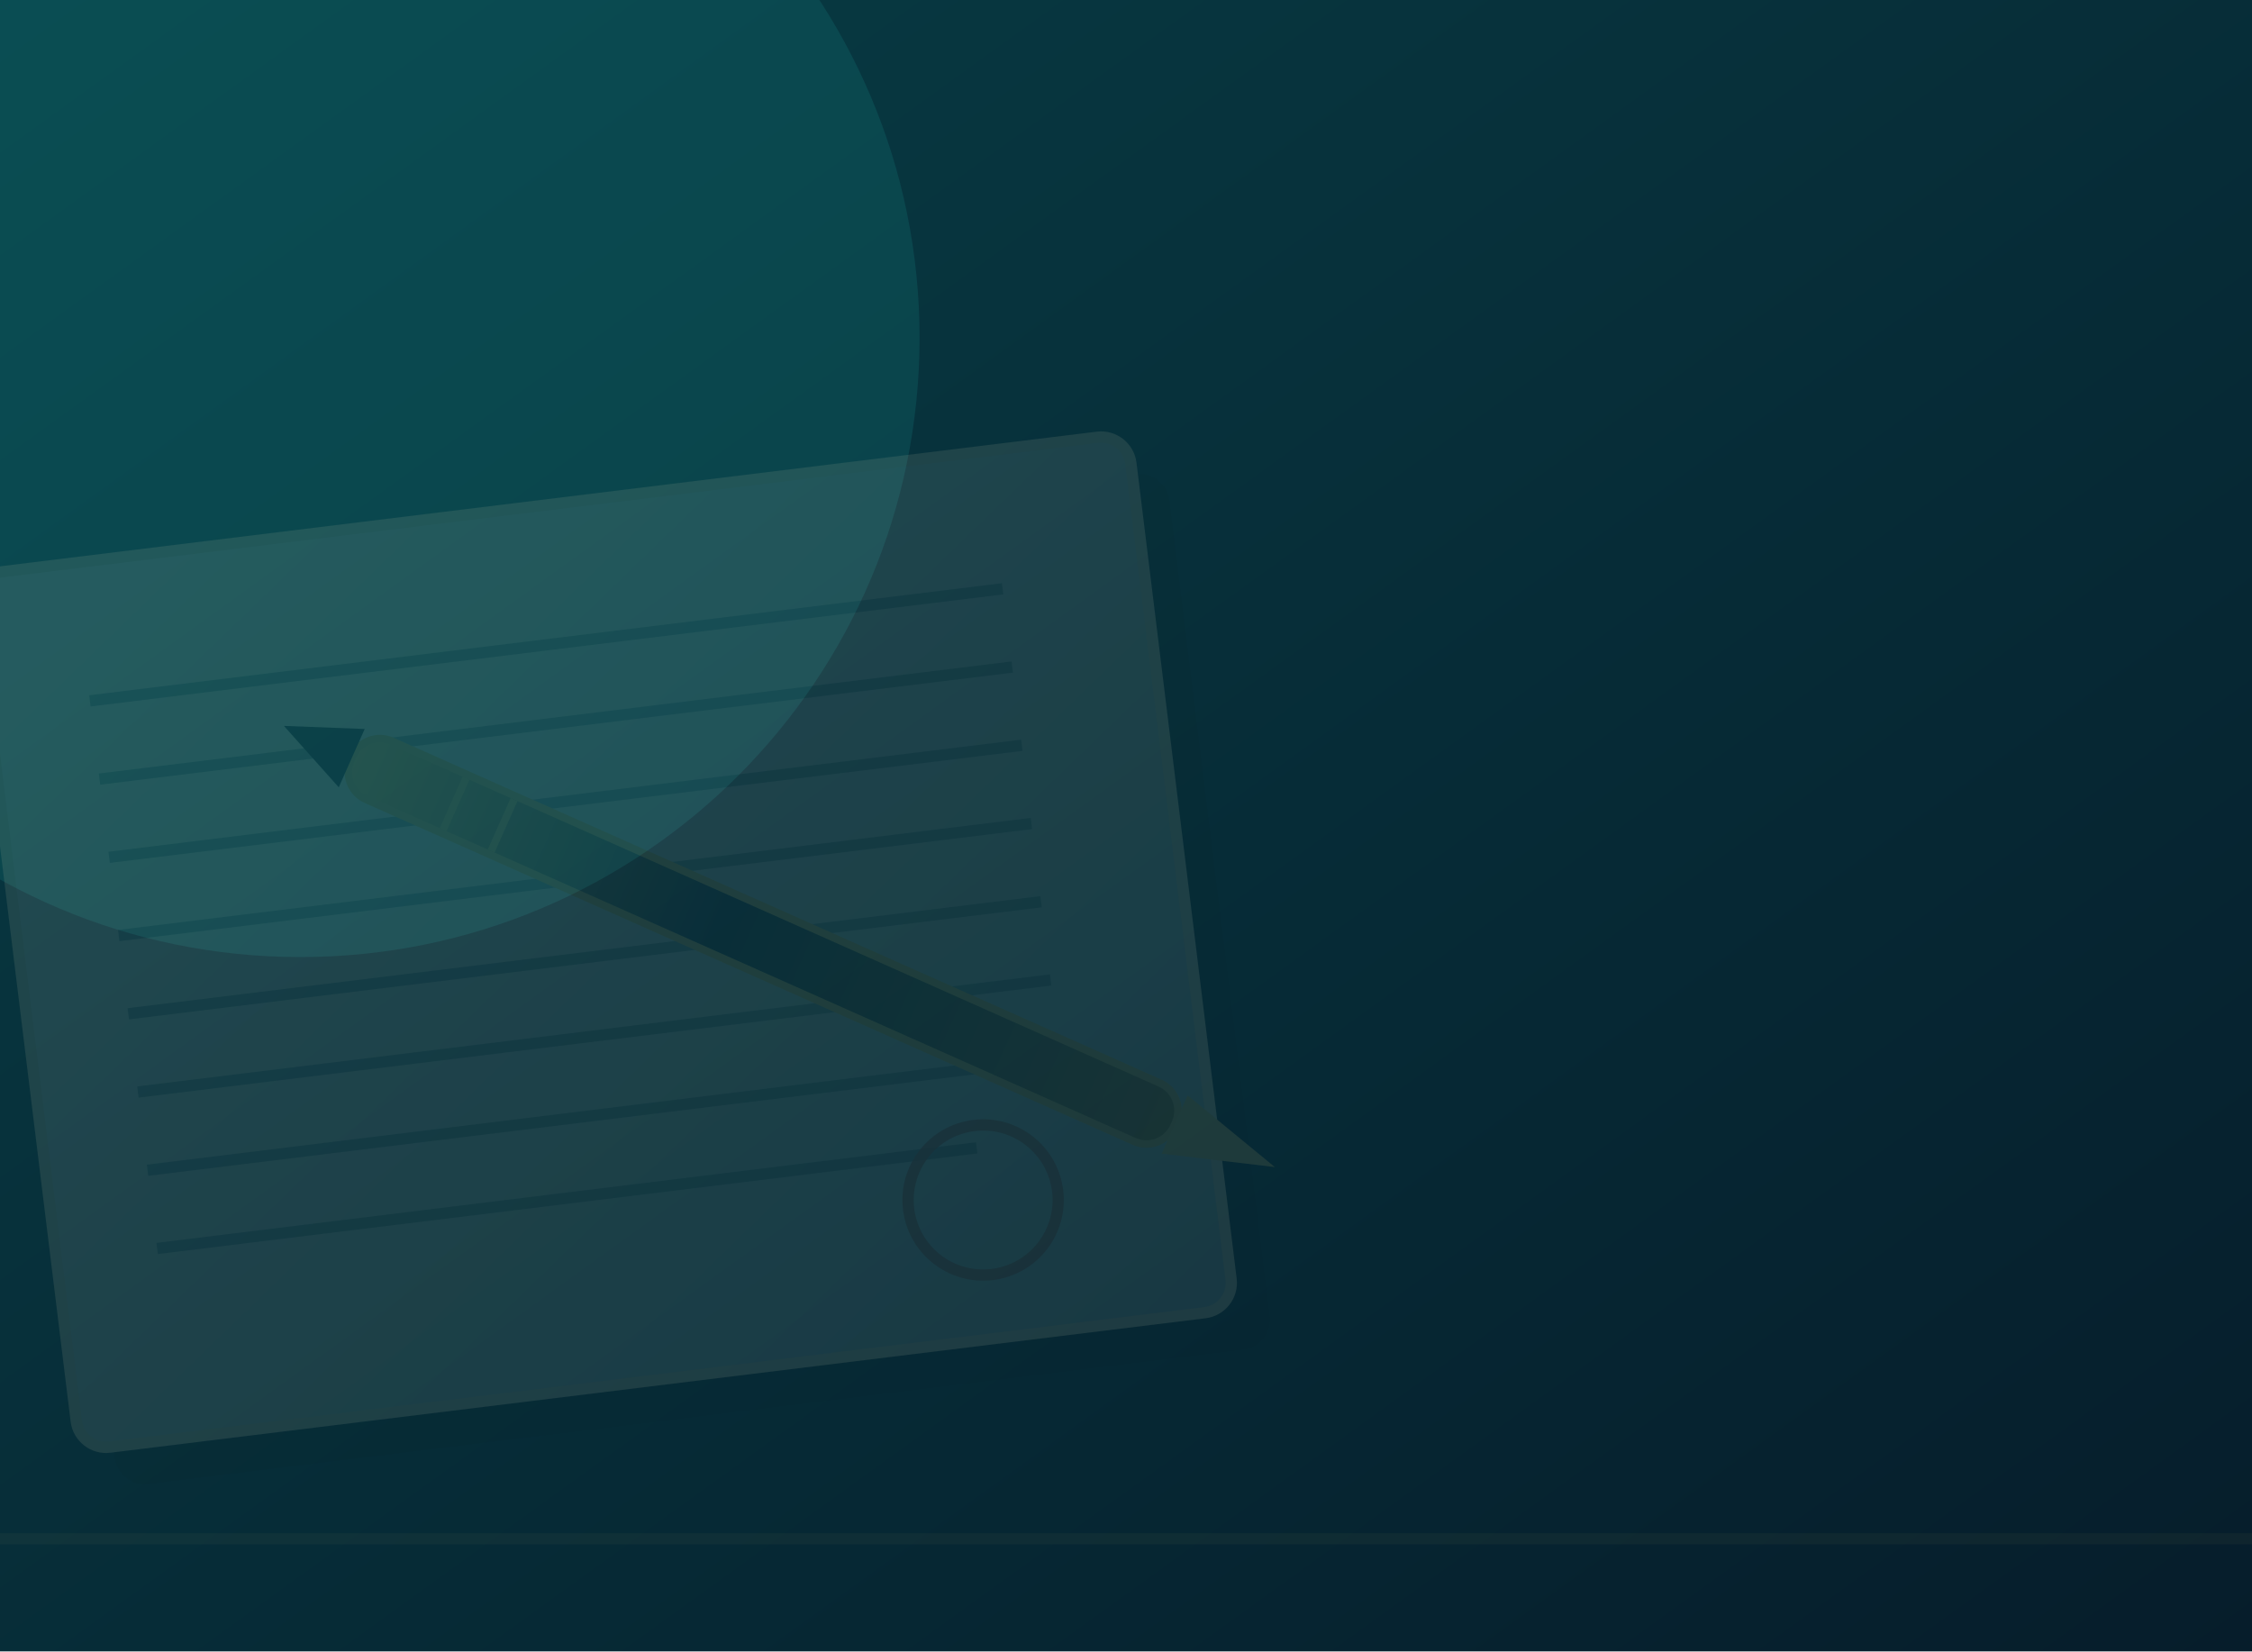
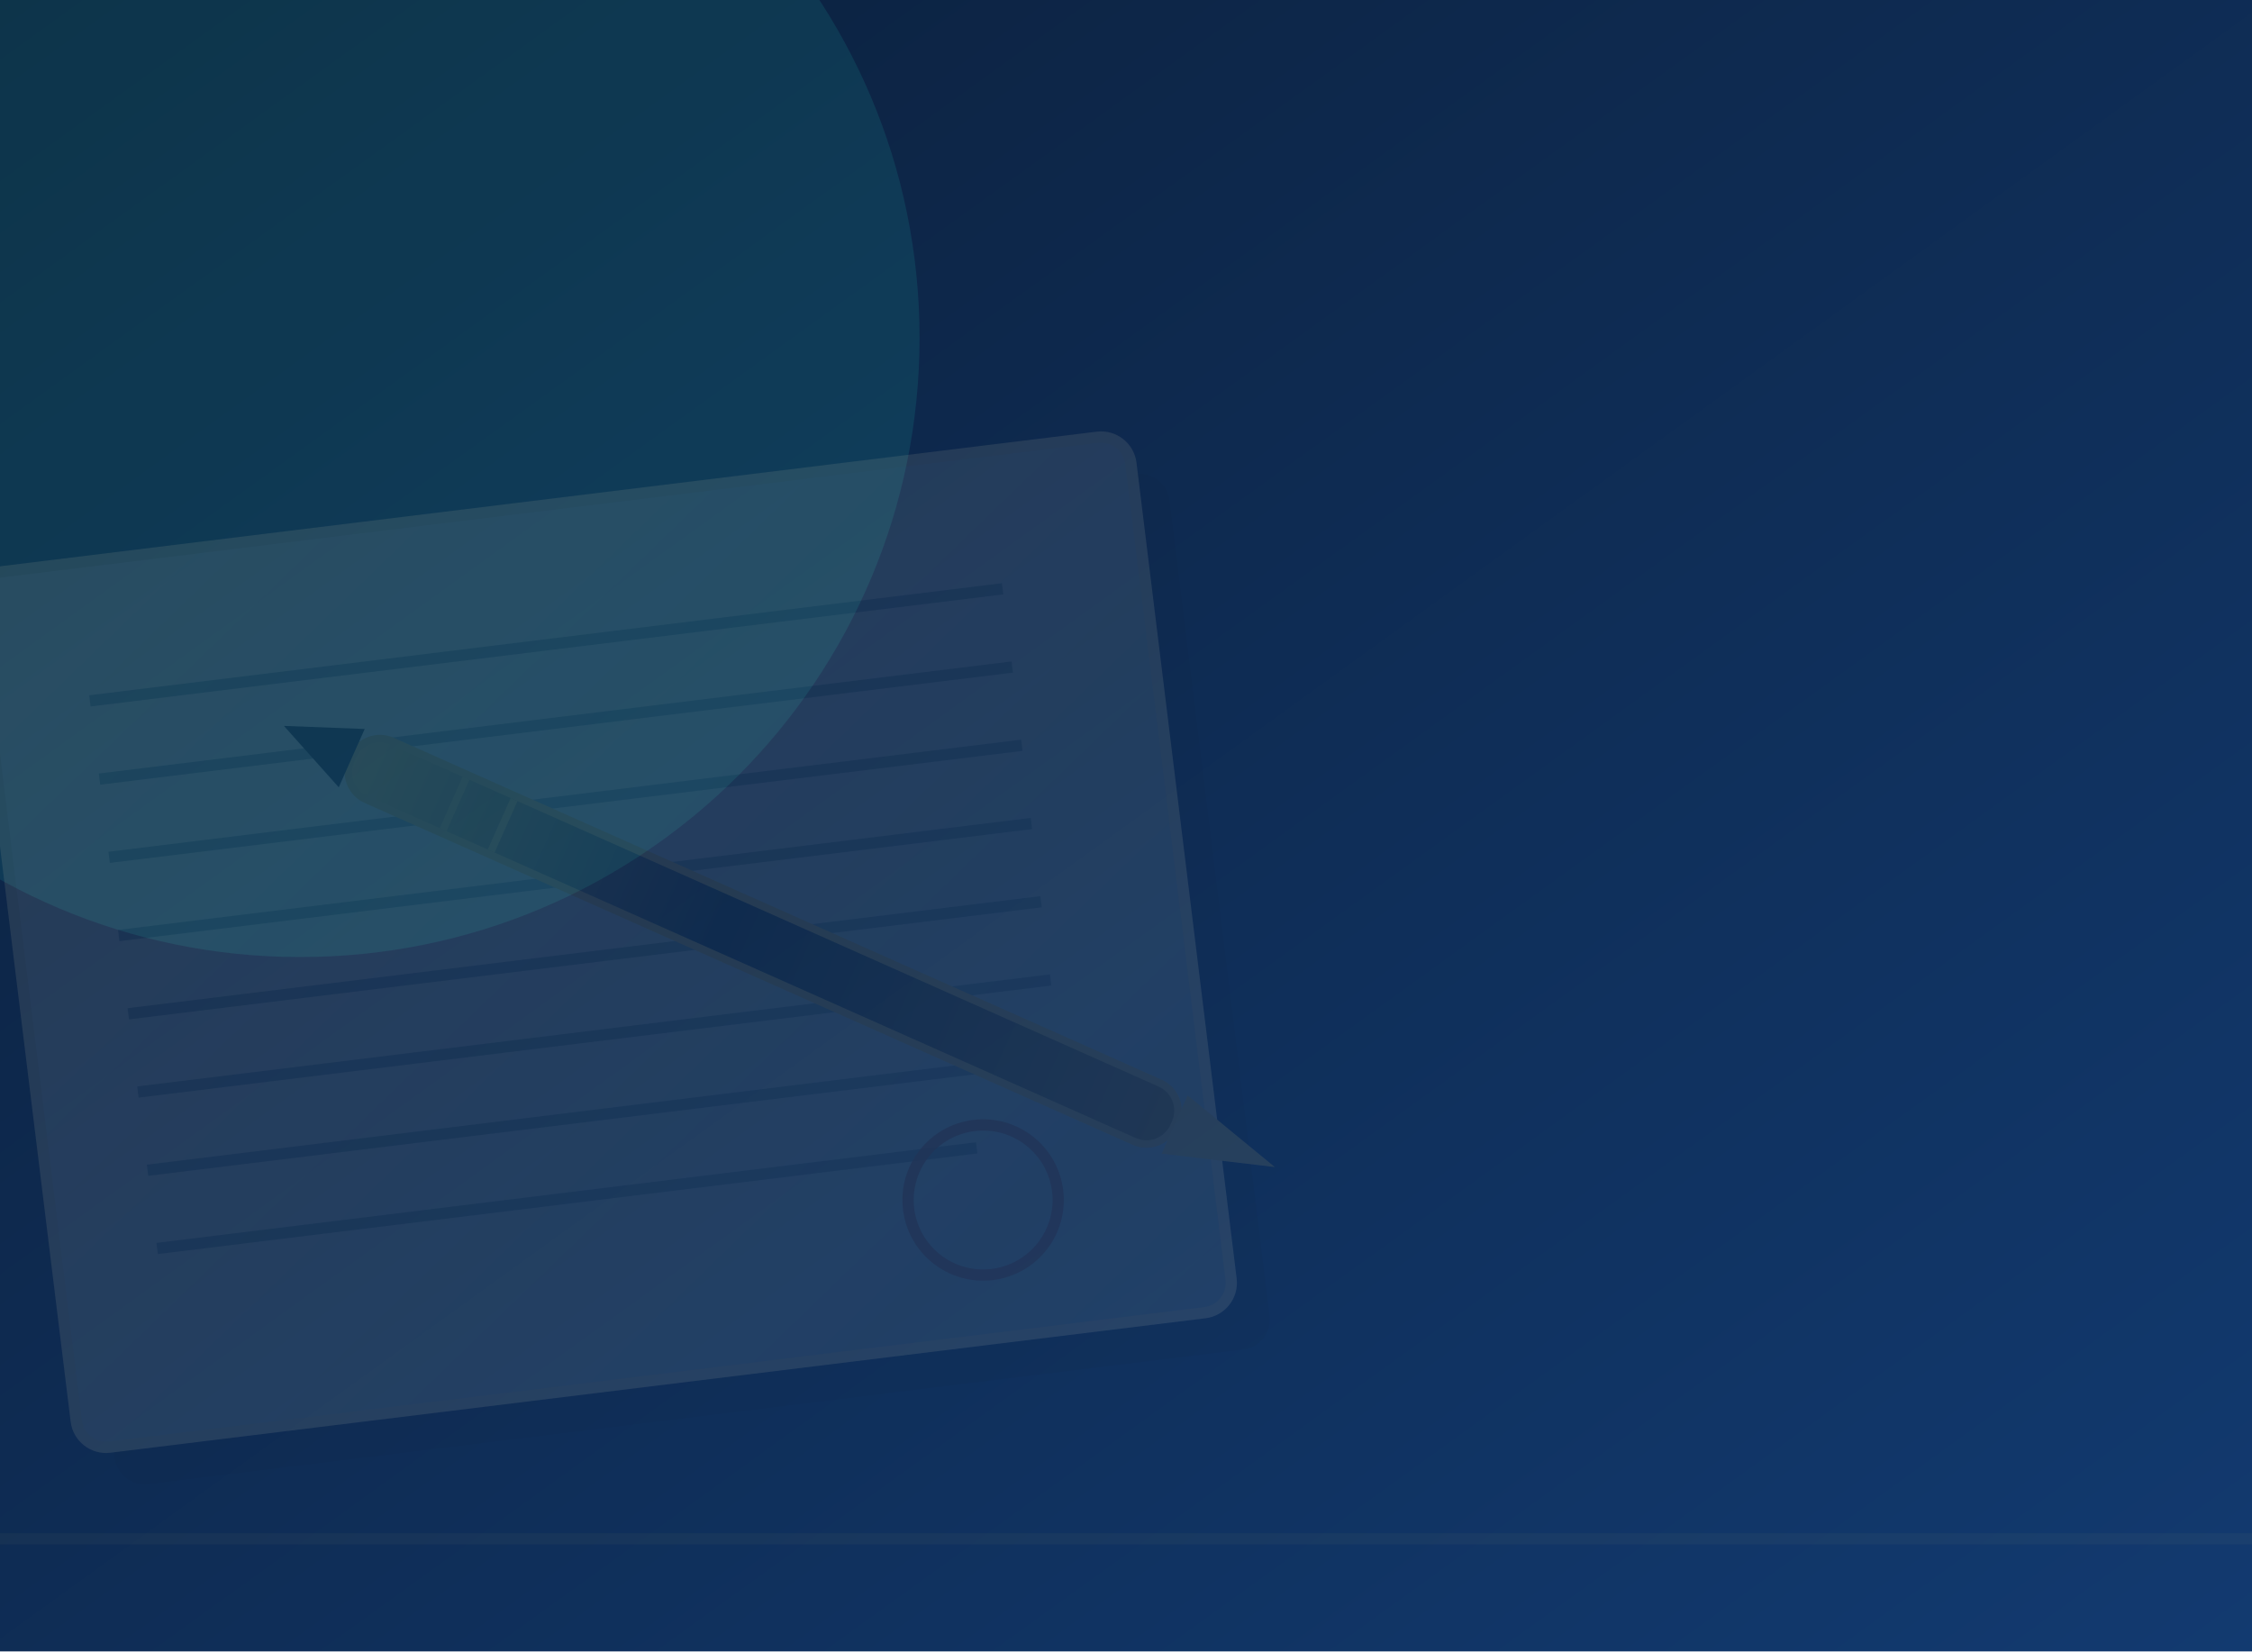
<svg xmlns="http://www.w3.org/2000/svg" viewBox="0 0 600 440">
  <defs>
    <linearGradient id="bg" x2="1" y2="1">
-       <stop stop-color="#073d45" />
-       <stop offset="1" stop-color="#061d2b" />
+       <stop stop-color="#0B1F3A" />
+       <stop offset="1" stop-color="#123A70" />
    </linearGradient>
    <linearGradient id="paper" x2="1" y2="1">
      <stop stop-color="#f2ead5" />
      <stop offset="1" stop-color="#9fb4b0" />
    </linearGradient>
    <linearGradient id="pen" x2="1">
      <stop stop-color="#e6c15d" />
      <stop offset=".45" stop-color="#192a36" />
      <stop offset="1" stop-color="#9b762e" />
    </linearGradient>
  </defs>
  <rect width="600" height="440" fill="url(#bg)" />
  <circle cx="80" cy="90" r="165" fill="#1aa3a0" opacity=".16" />
  <g opacity="0.12">
    <g transform="rotate(-7 174 260)">
      <rect x="16" y="143" width="310" height="235" rx="8" fill="#000" opacity=".22" />
      <rect x="7" y="132" width="310" height="235" rx="8" fill="url(#paper)" stroke="#d5c8a7" stroke-width="3" />
      <g stroke="#5b7777" stroke-opacity=".72" stroke-width="3">
        <path d="M34 169h245M34 190h245M34 211h245M34 232h245M34 253h245M34 274h245M34 295h245M34 316h220" />
      </g>
      <circle cx="254" cy="330" r="20" fill="none" stroke="#a55b4a" stroke-width="3" opacity=".8" />
    </g>
    <g transform="rotate(24 208 260)">
      <rect x="80" y="245" width="240" height="17" rx="8" fill="url(#pen)" stroke="#d4b55c" stroke-width="2" />
      <path d="M320 245l29 8-29 9z" fill="#d7b967" />
      <path d="M80 245l-20 8 20 9z" fill="#101d29" />
      <path d="M110 246v15M124 246v15" stroke="#d6b95c" stroke-width="2" />
    </g>
    <path d="M0 410h600" stroke="#d9b957" stroke-opacity=".35" stroke-width="3" />
  </g>
</svg>
